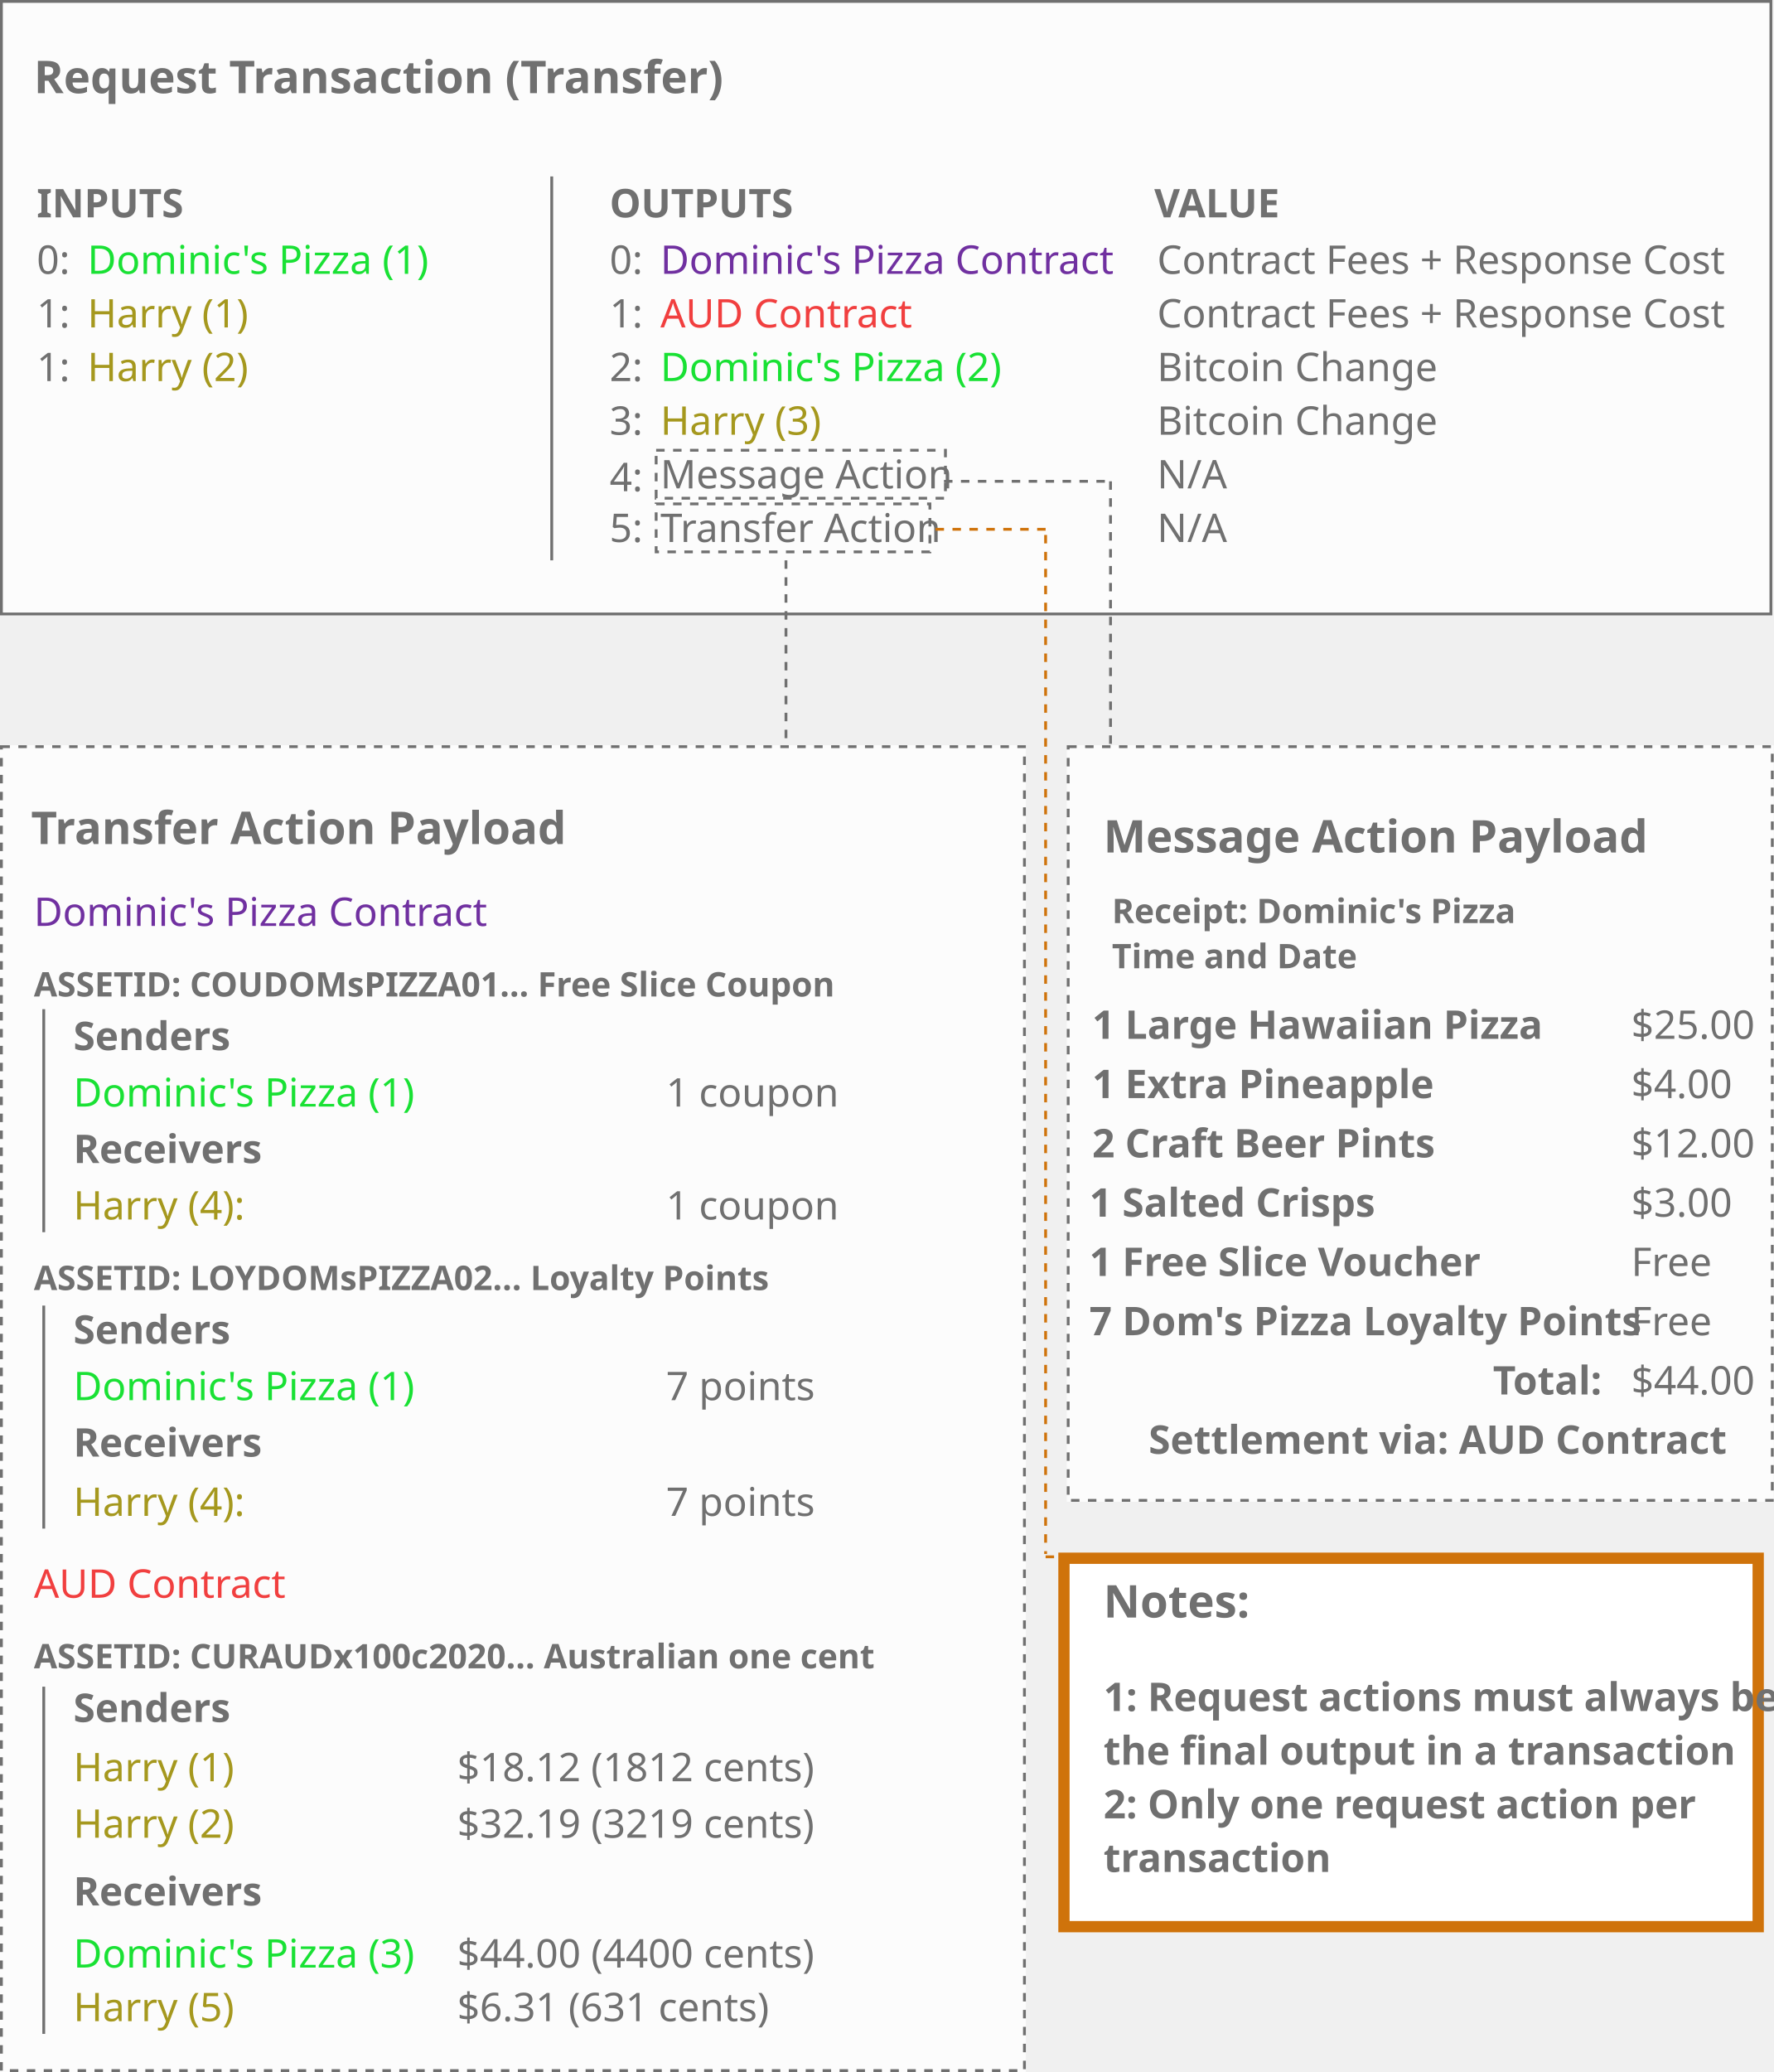
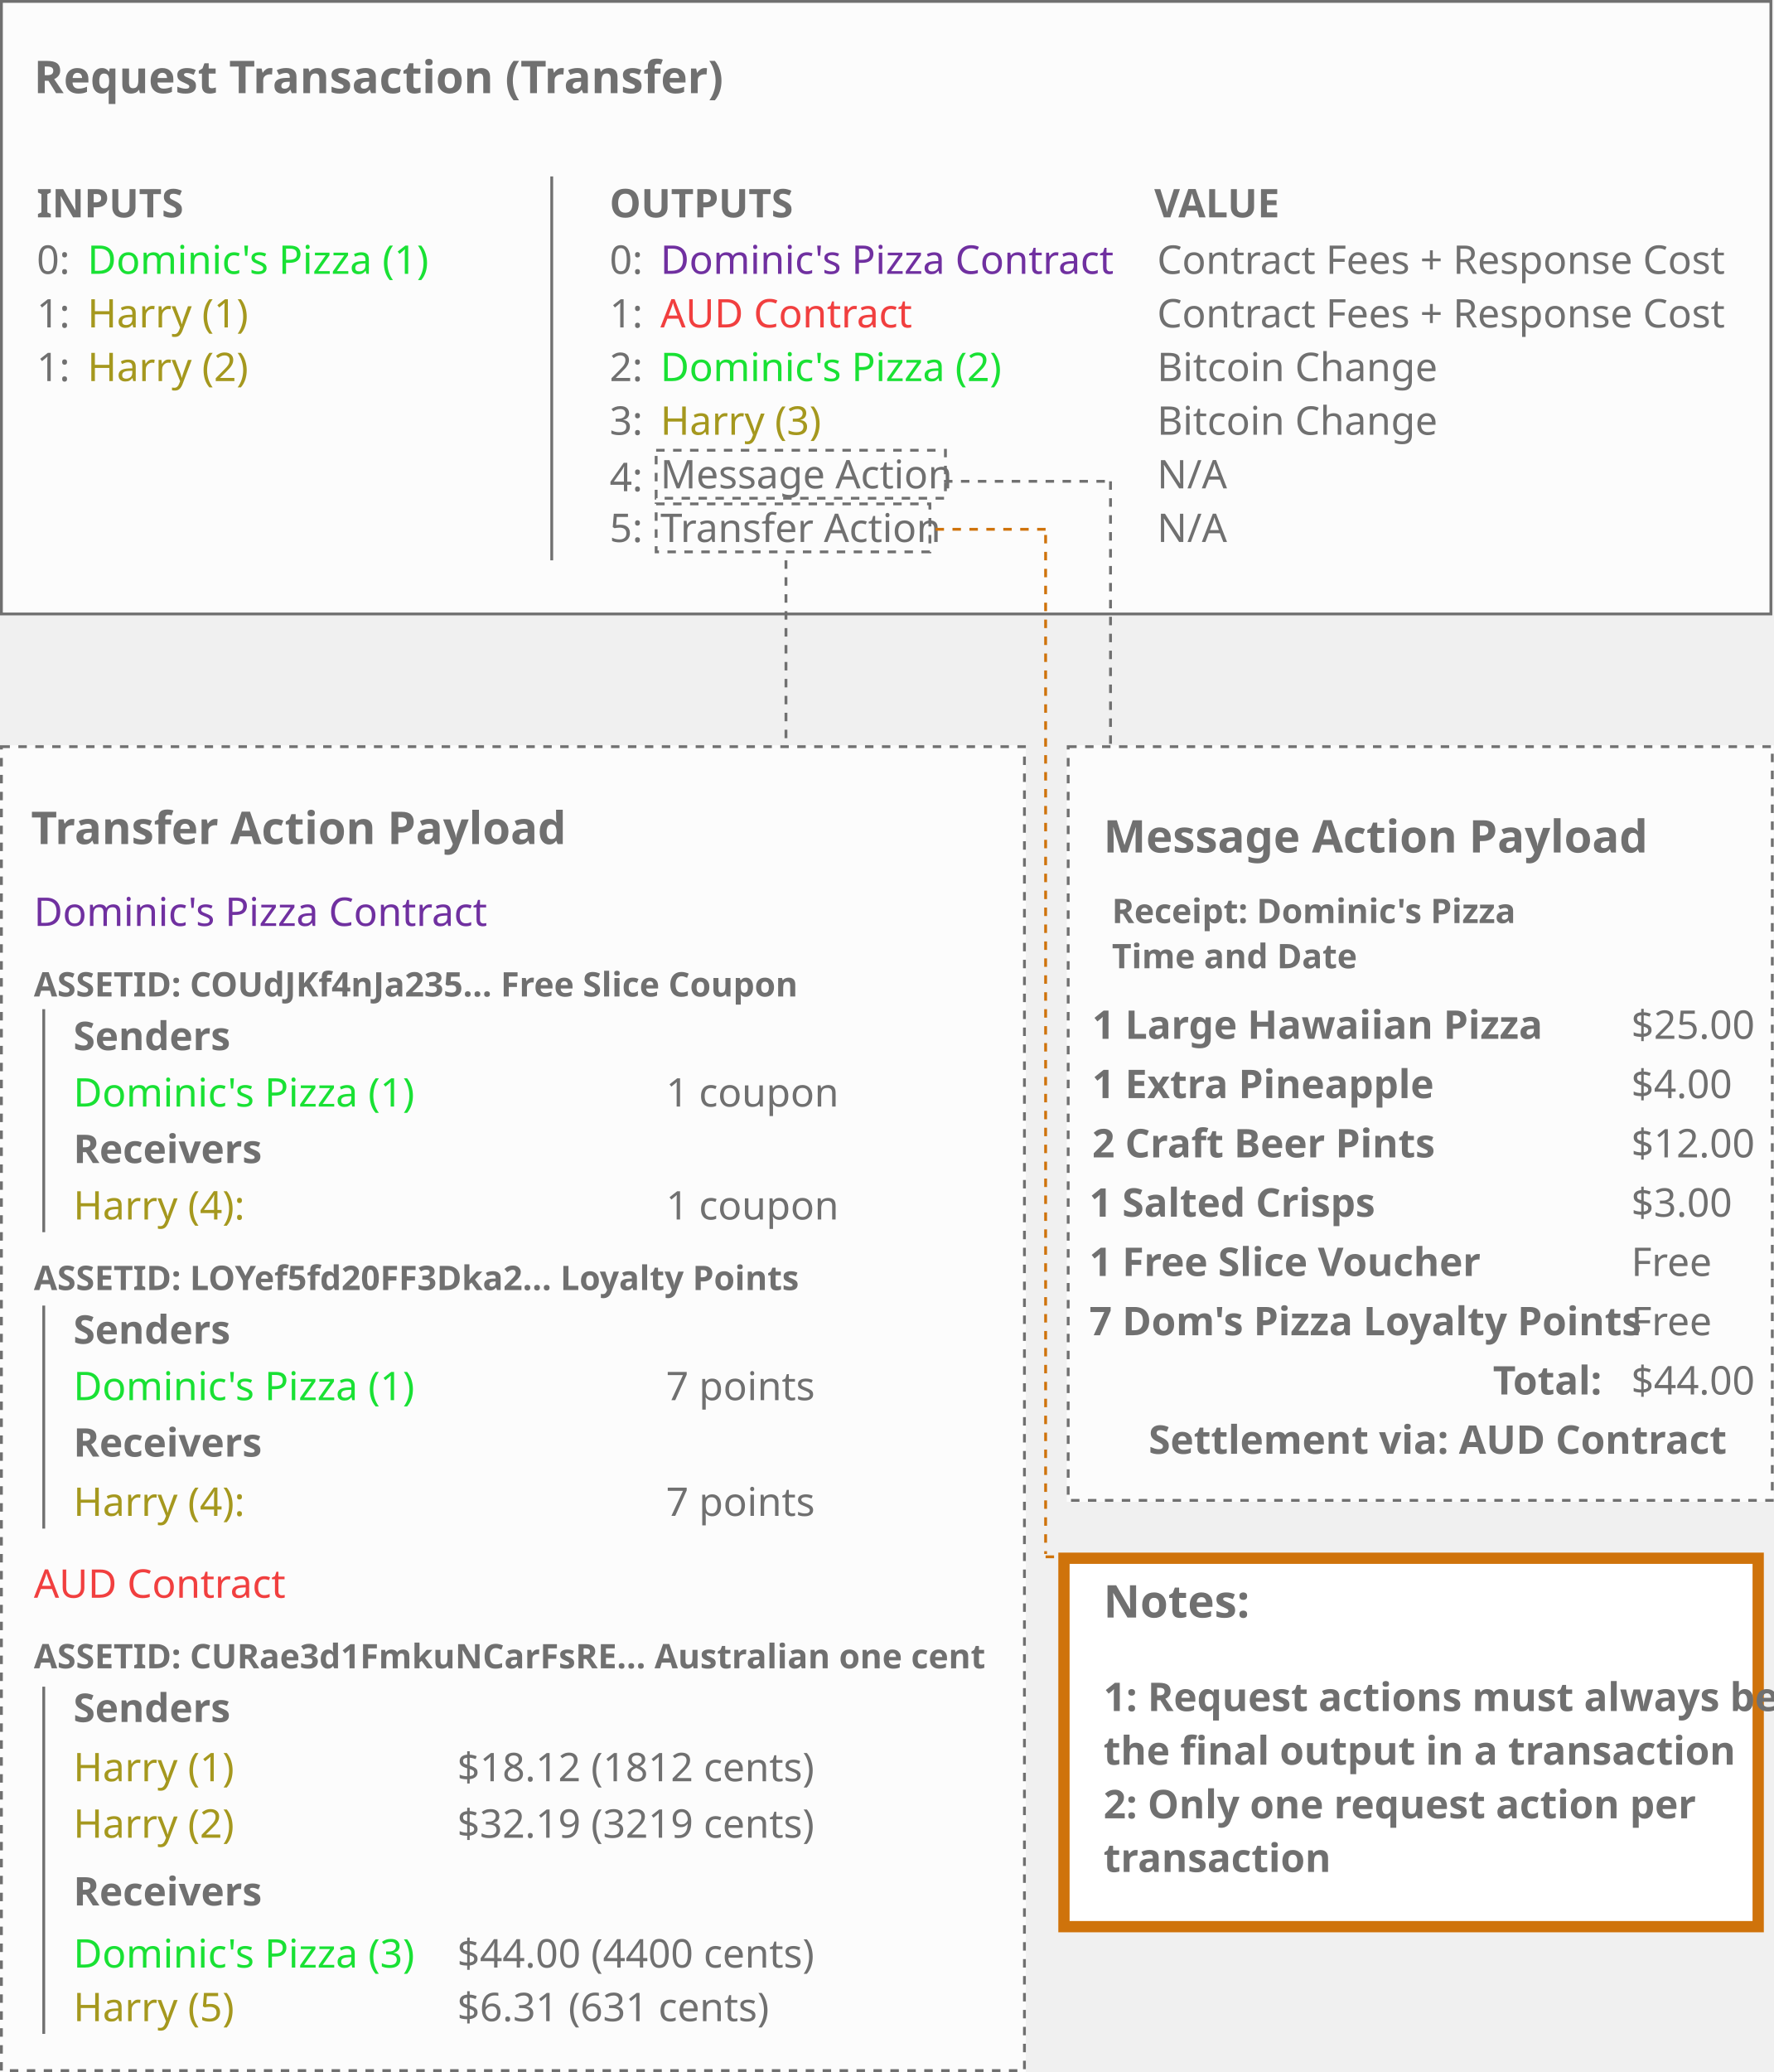
<svg xmlns="http://www.w3.org/2000/svg" width="628.5" height="734" viewBox="0 0 628.5 734">
  <g id="dominics-pizza-harry-transfer" transform="translate(-5375 10699)">
    <g id="Rectangle_192" data-name="Rectangle 192" transform="translate(5375 -10699)" fill="#fcfcfc" stroke="#707070" stroke-width="1">
      <rect width="628" height="218" stroke="none" />
      <rect x="0.5" y="0.5" width="627" height="217" fill="none" />
    </g>
    <text id="Request_Transaction_Transfer_" data-name="Request Transaction (Transfer)" transform="translate(5387 -10666)" fill="#707070" font-size="16" font-family="SegoeUI-Semibold, Segoe UI" font-weight="600">
      <tspan x="0" y="0">Request Transaction (Transfer)</tspan>
    </text>
    <line id="Line_259" data-name="Line 259" y2="136" transform="translate(5570.5 -10636.5)" fill="none" stroke="#707070" stroke-width="1" />
    <text id="INPUTS" transform="translate(5388 -10637)" fill="#707070" font-size="14" font-family="SegoeUI-Bold, Segoe UI" font-weight="700">
      <tspan x="0" y="15">INPUTS</tspan>
    </text>
    <text id="OUTPUTS_" data-name="OUTPUTS " transform="translate(5591 -10637)" fill="#707070" font-size="14" font-family="SegoeUI-Bold, Segoe UI" font-weight="700">
      <tspan x="0" y="15">OUTPUTS </tspan>
    </text>
    <text id="_0:_" data-name="0: " transform="translate(5388 -10602)" fill="#707070" font-size="14" font-family="SegoeUI, Segoe UI">
      <tspan x="0" y="0">0: </tspan>
    </text>
    <text id="VALUE" transform="translate(5784 -10637)" fill="#707070" font-size="14" font-family="SegoeUI-Bold, Segoe UI" font-weight="700">
      <tspan x="0" y="15">VALUE</tspan>
    </text>
    <g id="Rectangle_193" data-name="Rectangle 193" transform="translate(5375 -10435)" fill="#fcfcfc" stroke="#707070" stroke-width="1" stroke-dasharray="3">
      <rect width="363.499" height="470" stroke="none" />
      <rect x="0.5" y="0.5" width="362.499" height="469" fill="none" />
    </g>
    <text id="Transfer_Action_Payload" data-name="Transfer Action Payload" transform="translate(5386 -10400)" fill="#707070" font-size="16" font-family="SegoeUI-Semibold, Segoe UI" font-weight="600">
      <tspan x="0" y="0">Transfer Action Payload</tspan>
    </text>
    <text id="Senders" transform="translate(5401 -10342)" fill="#707070" font-size="14" font-family="SegoeUI-Bold, Segoe UI" font-weight="700">
      <tspan x="0" y="15">Senders</tspan>
    </text>
    <text id="Receivers" transform="translate(5401 -10302)" fill="#707070" font-size="14" font-family="SegoeUI-Bold, Segoe UI" font-weight="700">
      <tspan x="0" y="15">Receivers</tspan>
    </text>
    <line id="Line_261" data-name="Line 261" y2="66" transform="translate(5653.5 -10500.5)" fill="none" stroke="#707070" stroke-width="1" stroke-dasharray="3" />
    <text id="_1:_" data-name="1: " transform="translate(5388 -10583)" fill="#707070" font-size="14" font-family="SegoeUI, Segoe UI">
      <tspan x="0" y="0">1: </tspan>
    </text>
    <text id="_0:_2" data-name="0: " transform="translate(5591 -10602)" fill="#707070" font-size="14" font-family="SegoeUI, Segoe UI">
      <tspan x="0" y="0">0: </tspan>
    </text>
    <text id="_1:_2" data-name="1: " transform="translate(5591 -10583)" fill="#707070" font-size="14" font-family="SegoeUI, Segoe UI">
      <tspan x="0" y="0">1: </tspan>
    </text>
    <text id="Dominic_s_Pizza_Contract" data-name="Dominic's Pizza Contract" transform="translate(5609 -10602)" fill="#7030a0" font-size="14" font-family="SegoeUI, Segoe UI">
      <tspan x="0" y="0">Dominic's Pizza Contract</tspan>
    </text>
    <text id="_2:_" data-name="2: " transform="translate(5591 -10564)" fill="#707070" font-size="14" font-family="SegoeUI, Segoe UI">
      <tspan x="0" y="0">2: </tspan>
    </text>
    <text id="AUD_Contract_" data-name="AUD Contract " transform="translate(5609 -10583)" fill="#f13f3f" font-size="14" font-family="SegoeUI, Segoe UI">
      <tspan x="0" y="0">AUD Contract </tspan>
    </text>
    <text id="Contract_Fees_Response_Cost_" data-name="Contract Fees + Response Cost " transform="translate(5785 -10602)" fill="#707070" font-size="14" font-family="SegoeUI, Segoe UI">
      <tspan x="0" y="0">Contract Fees + Response Cost </tspan>
    </text>
    <text id="Contract_Fees_Response_Cost_2" data-name="Contract Fees + Response Cost " transform="translate(5785 -10583)" fill="#707070" font-size="14" font-family="SegoeUI, Segoe UI">
      <tspan x="0" y="0">Contract Fees + Response Cost </tspan>
    </text>
    <text id="Bitcoin_Change" data-name="Bitcoin Change" transform="translate(5785 -10564)" fill="#707070" font-size="14" font-family="SegoeUI, Segoe UI">
      <tspan x="0" y="0">Bitcoin Change</tspan>
    </text>
    <text id="_3:_" data-name="3: " transform="translate(5591 -10545)" fill="#707070" font-size="14" font-family="SegoeUI, Segoe UI">
      <tspan x="0" y="0">3: </tspan>
    </text>
    <text id="Harry_3_" data-name="Harry (3)" transform="translate(5609 -10545)" fill="#a5981e" font-size="14" font-family="SegoeUI, Segoe UI">
      <tspan x="0" y="0">Harry (3)</tspan>
    </text>
    <g id="Rectangle_194" data-name="Rectangle 194" transform="translate(5607 -10521)" fill="none" stroke="#707070" stroke-width="1" stroke-dasharray="3">
      <rect width="98" height="18" stroke="none" />
      <rect x="0.5" y="0.5" width="97" height="17" fill="none" />
    </g>
    <text id="_5:_" data-name="5: " transform="translate(5591 -10507)" fill="#707070" font-size="14" font-family="SegoeUI, Segoe UI">
      <tspan x="0" y="0">5: </tspan>
    </text>
    <text id="Transfer_Action" data-name="Transfer Action" transform="translate(5609 -10507)" fill="#707070" font-size="14" font-family="SegoeUI, Segoe UI">
      <tspan x="0" y="0">Transfer Action</tspan>
    </text>
    <text id="Bitcoin_Change-2" data-name="Bitcoin Change" transform="translate(5785 -10545)" fill="#707070" font-size="14" font-family="SegoeUI, Segoe UI">
      <tspan x="0" y="0">Bitcoin Change</tspan>
    </text>
    <text id="N_A" data-name="N/A" transform="translate(5785 -10507)" fill="#707070" font-size="14" font-family="SegoeUI, Segoe UI">
      <tspan x="0" y="0">N/A</tspan>
    </text>
    <text id="Dominic_s_Pizza_1_" data-name="Dominic's Pizza (1)" transform="translate(5401 -10307)" fill="#19e134" font-size="14" font-family="SegoeUI, Segoe UI">
      <tspan x="0" y="0">Dominic's Pizza (1)</tspan>
    </text>
    <text id="Harry_4_:" data-name="Harry (4):" transform="translate(5401 -10267)" fill="#a5981e" font-size="14" font-family="SegoeUI, Segoe UI">
      <tspan x="0" y="0">Harry (4):</tspan>
    </text>
    <text id="Harry_4_:-2" data-name="Harry (4):" transform="translate(5401 -10162)" fill="#a5981e" font-size="14" font-family="SegoeUI, Segoe UI">
      <tspan x="0" y="0">Harry (4):</tspan>
    </text>
-     <text id="ASSETID:_COUDOMsPIZZA01..._Free_Slice_Coupon" data-name="ASSETID: COUDOMsPIZZA01... Free Slice Coupon" transform="translate(5387 -10359)" fill="#707070" font-size="12" font-family="SegoeUI-Bold, Segoe UI" font-weight="700">
-       <tspan x="0" y="13">ASSETID: COUDOMsPIZZA01... Free Slice Coupon</tspan>
+     <text id="ASSETID:_COUdJKf4nJa235..._Free_Slice_Coupon" data-name="ASSETID: COUdJKf4nJa235... Free Slice Coupon" transform="translate(5387 -10359)" fill="#707070" font-size="12" font-family="SegoeUI-Bold, Segoe UI" font-weight="700">
+       <tspan x="0" y="13">ASSETID: COUdJKf4nJa235... Free Slice Coupon</tspan>
    </text>
    <text id="Dominic_s_Pizza_Contract-2" data-name="Dominic's Pizza Contract" transform="translate(5387 -10371)" fill="#7030a0" font-size="14" font-family="SegoeUI, Segoe UI">
      <tspan x="0" y="0">Dominic's Pizza Contract</tspan>
    </text>
    <text id="AUD_Contract_2" data-name="AUD Contract " transform="translate(5387 -10133)" fill="#f13f3f" font-size="14" font-family="SegoeUI, Segoe UI">
      <tspan x="0" y="0">AUD Contract </tspan>
    </text>
    <text id="Dominic_s_Pizza_3_" data-name="Dominic's Pizza (3)" transform="translate(5401 -10002)" fill="#19e134" font-size="14" font-family="SegoeUI, Segoe UI">
      <tspan x="0" y="0">Dominic's Pizza (3)</tspan>
    </text>
    <text id="Harry_1_" data-name="Harry (1)" transform="translate(5401 -10068)" fill="#a5981e" font-size="14" font-family="SegoeUI, Segoe UI">
      <tspan x="0" y="0">Harry (1)</tspan>
    </text>
    <text id="_1_coupon" data-name="1 coupon" transform="translate(5611 -10307)" fill="#707070" font-size="14" font-family="SegoeUI, Segoe UI">
      <tspan x="0" y="0">1 coupon</tspan>
    </text>
    <text id="_1_coupon-2" data-name="1 coupon" transform="translate(5611 -10267)" fill="#707070" font-size="14" font-family="SegoeUI, Segoe UI">
      <tspan x="0" y="0">1 coupon</tspan>
    </text>
    <text id="Senders-2" data-name="Senders" transform="translate(5401 -10238)" fill="#707070" font-size="14" font-family="SegoeUI-Bold, Segoe UI" font-weight="700">
      <tspan x="0" y="15">Senders</tspan>
    </text>
    <text id="Receivers-2" data-name="Receivers" transform="translate(5401 -10198)" fill="#707070" font-size="14" font-family="SegoeUI-Bold, Segoe UI" font-weight="700">
      <tspan x="0" y="15">Receivers</tspan>
    </text>
    <text id="Dominic_s_Pizza_1_2" data-name="Dominic's Pizza (1)" transform="translate(5401 -10203)" fill="#19e134" font-size="14" font-family="SegoeUI, Segoe UI">
      <tspan x="0" y="0">Dominic's Pizza (1)</tspan>
    </text>
-     <text id="ASSETID:_LOYDOMsPIZZA02..._Loyalty_Points" data-name="ASSETID: LOYDOMsPIZZA02... Loyalty Points" transform="translate(5387 -10255)" fill="#707070" font-size="12" font-family="SegoeUI-Bold, Segoe UI" font-weight="700">
-       <tspan x="0" y="13">ASSETID: LOYDOMsPIZZA02... Loyalty Points</tspan>
+     <text id="ASSETID:_LOYef5fd20FF3Dka2..._Loyalty_Points" data-name="ASSETID: LOYef5fd20FF3Dka2... Loyalty Points" transform="translate(5387 -10255)" fill="#707070" font-size="12" font-family="SegoeUI-Bold, Segoe UI" font-weight="700">
+       <tspan x="0" y="13">ASSETID: LOYef5fd20FF3Dka2... Loyalty Points</tspan>
    </text>
    <text id="_7_points" data-name="7 points" transform="translate(5611 -10203)" fill="#707070" font-size="14" font-family="SegoeUI, Segoe UI">
      <tspan x="0" y="0">7 points</tspan>
    </text>
    <text id="_7_points-2" data-name="7 points" transform="translate(5611 -10162)" fill="#707070" font-size="14" font-family="SegoeUI, Segoe UI">
      <tspan x="0" y="0">7 points</tspan>
    </text>
    <text id="Senders-3" data-name="Senders" transform="translate(5401 -10104)" fill="#707070" font-size="14" font-family="SegoeUI-Bold, Segoe UI" font-weight="700">
      <tspan x="0" y="15">Senders</tspan>
    </text>
    <text id="Receivers-3" data-name="Receivers" transform="translate(5401 -10039)" fill="#707070" font-size="14" font-family="SegoeUI-Bold, Segoe UI" font-weight="700">
      <tspan x="0" y="15">Receivers</tspan>
    </text>
-     <text id="ASSETID:_CURAUDx100c2020..._Australian_one_cent" data-name="ASSETID: CURAUDx100c2020... Australian one cent" transform="translate(5387 -10121)" fill="#707070" font-size="12" font-family="SegoeUI-Bold, Segoe UI" font-weight="700">
-       <tspan x="0" y="13">ASSETID: CURAUDx100c2020... Australian one cent</tspan>
+     <text id="ASSETID:_CURae3d1FmkuNCarFsRE..._Australian_one_cent" data-name="ASSETID: CURae3d1FmkuNCarFsRE... Australian one cent" transform="translate(5387 -10121)" fill="#707070" font-size="12" font-family="SegoeUI-Bold, Segoe UI" font-weight="700">
+       <tspan x="0" y="13">ASSETID: CURae3d1FmkuNCarFsRE... Australian one cent</tspan>
    </text>
    <text id="_18.12_1812_cents_" data-name="$18.12 (1812 cents)" transform="translate(5537 -10068)" fill="#707070" font-size="14" font-family="SegoeUI, Segoe UI">
      <tspan x="0" y="0">$18.12 (1812 cents)</tspan>
    </text>
    <text id="_44.00_4400_cents_" data-name="$44.00 (4400 cents)" transform="translate(5537 -10002)" fill="#707070" font-size="14" font-family="SegoeUI, Segoe UI">
      <tspan x="0" y="0">$44.00 (4400 cents)</tspan>
    </text>
    <text id="Dominic_s_Pizza_1_3" data-name="Dominic's Pizza (1)" transform="translate(5406 -10602)" fill="#19e134" font-size="14" font-family="SegoeUI, Segoe UI">
      <tspan x="0" y="0">Dominic's Pizza (1)</tspan>
    </text>
    <text id="Harry_1_2" data-name="Harry (1)" transform="translate(5406 -10583)" fill="#a5981e" font-size="14" font-family="SegoeUI, Segoe UI">
      <tspan x="0" y="0">Harry (1)</tspan>
    </text>
    <text id="Dominic_s_Pizza_2_" data-name="Dominic's Pizza (2)" transform="translate(5609 -10564)" fill="#19e134" font-size="14" font-family="SegoeUI, Segoe UI">
      <tspan x="0" y="0">Dominic's Pizza (2)</tspan>
    </text>
    <line id="Line_338" data-name="Line 338" y2="79" transform="translate(5390.5 -10341.5)" fill="none" stroke="#707070" stroke-width="1" />
    <line id="Line_339" data-name="Line 339" y2="79" transform="translate(5390.5 -10236.5)" fill="none" stroke="#707070" stroke-width="1" />
    <line id="Line_342" data-name="Line 342" y2="123" transform="translate(5390.5 -10101.5)" fill="none" stroke="#707070" stroke-width="1" />
    <text id="N_A-2" data-name="N/A" transform="translate(5785 -10526)" fill="#707070" font-size="14" font-family="SegoeUI, Segoe UI">
      <tspan x="0" y="0">N/A</tspan>
    </text>
    <g id="Rectangle_396" data-name="Rectangle 396" transform="translate(5753 -10435)" fill="#fcfcfc" stroke="#707070" stroke-width="1" stroke-dasharray="3">
      <rect width="250.499" height="268" stroke="none" />
      <rect x="0.5" y="0.5" width="249.499" height="267" fill="none" />
    </g>
    <line id="Line_490" data-name="Line 490" y2="94" transform="translate(5768.5 -10528.5)" fill="none" stroke="#707070" stroke-width="1" stroke-dasharray="3" />
    <text id="Message_Action_Payload" data-name="Message Action Payload" transform="translate(5766 -10397)" fill="#707070" font-size="16" font-family="SegoeUI-Semibold, Segoe UI" font-weight="600">
      <tspan x="0" y="0">Message Action Payload</tspan>
    </text>
    <text id="Receipt:_Dominic_s_Pizza_Time_and_Date" data-name="Receipt: Dominic's Pizza Time and Date" transform="translate(5769 -10385)" fill="#707070" font-size="12" font-family="SegoeUI-Bold, Segoe UI" font-weight="700">
      <tspan x="0" y="13">Receipt: Dominic's Pizza</tspan>
      <tspan x="0" y="29">Time and Date</tspan>
    </text>
    <text id="_1_Salted_Crisps" data-name="1 Salted Crisps" transform="translate(5761 -10268)" fill="#707070" font-size="14" font-family="SegoeUI-Semibold, Segoe UI" font-weight="600">
      <tspan x="0" y="0">1 Salted Crisps</tspan>
    </text>
    <text id="_3.00" data-name="$3.00" transform="translate(5953 -10268)" fill="#707070" font-size="14" font-family="SegoeUI, Segoe UI">
      <tspan x="0" y="0">$3.00</tspan>
    </text>
    <text id="Total:" transform="translate(5904 -10205)" fill="#707070" font-size="14" font-family="SegoeUI-Semibold, Segoe UI" font-weight="600">
      <tspan x="0" y="0">Total:</tspan>
    </text>
    <text id="_44.00" data-name="$44.00" transform="translate(5953 -10205)" fill="#707070" font-size="14" font-family="SegoeUI, Segoe UI">
      <tspan x="0" y="0">$44.00</tspan>
    </text>
    <text id="Settlement_via:_AUD_Contract" data-name="Settlement via: AUD Contract" transform="translate(5782 -10184)" fill="#707070" font-size="14" font-family="SegoeUI-Semibold, Segoe UI" font-weight="600">
      <tspan x="0" y="0">Settlement via: AUD Contract</tspan>
    </text>
    <text id="Message_Action" data-name="Message Action" transform="translate(5609 -10526)" fill="#707070" font-size="14" font-family="SegoeUI, Segoe UI">
      <tspan x="0" y="0">Message Action</tspan>
    </text>
    <text id="_4:_" data-name="4: " transform="translate(5591 -10525)" fill="#707070" font-size="14" font-family="SegoeUI, Segoe UI">
      <tspan x="0" y="0">4: </tspan>
    </text>
    <g id="Rectangle_397" data-name="Rectangle 397" transform="translate(5607 -10540)" fill="none" stroke="#707070" stroke-width="1" stroke-dasharray="3">
      <rect width="103.503" height="18" stroke="none" />
      <rect x="0.5" y="0.5" width="102.503" height="17" fill="none" />
    </g>
    <line id="Line_491" data-name="Line 491" x2="59" transform="translate(5709.5 -10528.5)" fill="none" stroke="#707070" stroke-width="1" stroke-dasharray="3" />
    <g id="Rectangle_398" data-name="Rectangle 398" transform="translate(5750 -10149)" fill="#fff" stroke="#cf730b" stroke-width="4">
      <rect width="250" height="134.519" stroke="none" />
      <rect x="2" y="2" width="246" height="130.519" fill="none" />
    </g>
    <text id="Notes:" transform="translate(5766 -10143)" fill="#707070" font-size="16" font-family="SegoeUI-Semibold, Segoe UI" font-weight="600">
      <tspan x="0" y="17">Notes:</tspan>
    </text>
    <text id="_1:_Request_actions_must_always_be_the_final_output_in_a_transaction_2:_Only_one_request_action_per_transaction" data-name="1: Request actions must always be the final output in a transaction 2: Only one request action per transaction" transform="translate(5766 -10107.867)" fill="#707070" font-size="14" font-family="SegoeUI-Semibold, Segoe UI" font-weight="600">
      <tspan x="0" y="15">1: Request actions must always be </tspan>
      <tspan x="0" y="34">the final output in a transaction</tspan>
      <tspan x="0" y="53">2: Only one request action per </tspan>
      <tspan x="0" y="72">transaction</tspan>
    </text>
    <line id="Line_492" data-name="Line 492" y2="361" transform="translate(5745.5 -10509.5)" fill="none" stroke="#cf730b" stroke-width="1" stroke-dasharray="3" />
    <line id="Line_493" data-name="Line 493" x1="21" transform="translate(5745.5 -10147.5)" fill="none" stroke="#cf730b" stroke-width="1" stroke-dasharray="3" />
    <line id="Line_494" data-name="Line 494" x1="41" transform="translate(5704.5 -10511.5)" fill="none" stroke="#cf730b" stroke-width="1" stroke-dasharray="3" />
    <text id="_12.00" data-name="$12.00" transform="translate(5953 -10289)" fill="#707070" font-size="14" font-family="SegoeUI, Segoe UI">
      <tspan x="0" y="0">$12.00</tspan>
    </text>
    <text id="_4.00" data-name="$4.00" transform="translate(5953 -10310)" fill="#707070" font-size="14" font-family="SegoeUI, Segoe UI">
      <tspan x="0" y="0">$4.00</tspan>
    </text>
    <text id="_1_Large_Hawaiian_Pizza" data-name="1 Large Hawaiian Pizza" transform="translate(5762 -10331)" fill="#707070" font-size="14" font-family="SegoeUI-Semibold, Segoe UI" font-weight="600">
      <tspan x="0" y="0">1 Large Hawaiian Pizza</tspan>
    </text>
    <text id="_25.00" data-name="$25.00" transform="translate(5953 -10331)" fill="#707070" font-size="14" font-family="SegoeUI, Segoe UI">
      <tspan x="0" y="0">$25.00</tspan>
    </text>
    <text id="_1_Extra_Pineapple" data-name="1 Extra Pineapple" transform="translate(5762 -10310)" fill="#707070" font-size="14" font-family="SegoeUI-Semibold, Segoe UI" font-weight="600">
      <tspan x="0" y="0">1 Extra Pineapple</tspan>
    </text>
    <text id="_2_Craft_Beer_Pints" data-name="2 Craft Beer Pints" transform="translate(5762 -10289)" fill="#707070" font-size="14" font-family="SegoeUI-Semibold, Segoe UI" font-weight="600">
      <tspan x="0" y="0">2 Craft Beer Pints</tspan>
    </text>
    <text id="_1:_3" data-name="1: " transform="translate(5388 -10564)" fill="#707070" font-size="14" font-family="SegoeUI, Segoe UI">
      <tspan x="0" y="0">1: </tspan>
    </text>
    <text id="Harry_2_" data-name="Harry (2)" transform="translate(5406 -10564)" fill="#a5981e" font-size="14" font-family="SegoeUI, Segoe UI">
      <tspan x="0" y="0">Harry (2)</tspan>
    </text>
    <text id="Harry_2_2" data-name="Harry (2)" transform="translate(5401 -10048)" fill="#a5981e" font-size="14" font-family="SegoeUI, Segoe UI">
      <tspan x="0" y="0">Harry (2)</tspan>
    </text>
    <text id="_32.19_3219_cents_" data-name="$32.19 (3219 cents)" transform="translate(5537 -10048)" fill="#707070" font-size="14" font-family="SegoeUI, Segoe UI">
      <tspan x="0" y="0">$32.19 (3219 cents)</tspan>
    </text>
    <text id="_1_Free_Slice_Voucher" data-name="1 Free Slice Voucher" transform="translate(5761 -10247)" fill="#707070" font-size="14" font-family="SegoeUI-Semibold, Segoe UI" font-weight="600">
      <tspan x="0" y="0">1 Free Slice Voucher</tspan>
    </text>
    <text id="Free" transform="translate(5953 -10247)" fill="#707070" font-size="14" font-family="SegoeUI, Segoe UI">
      <tspan x="0" y="0">Free</tspan>
    </text>
    <text id="_7_Dom_s_Pizza_Loyalty_Points" data-name="7 Dom's Pizza Loyalty Points" transform="translate(5761 -10226)" fill="#707070" font-size="14" font-family="SegoeUI-Semibold, Segoe UI" font-weight="600">
      <tspan x="0" y="0">7 Dom's Pizza Loyalty Points</tspan>
    </text>
    <text id="Free-2" data-name="Free" transform="translate(5953 -10226)" fill="#707070" font-size="14" font-family="SegoeUI, Segoe UI">
      <tspan x="0" y="0">Free</tspan>
    </text>
    <text id="Harry_5_" data-name="Harry (5)" transform="translate(5401 -9983)" fill="#a5981e" font-size="14" font-family="SegoeUI, Segoe UI">
      <tspan x="0" y="0">Harry (5)</tspan>
    </text>
    <text id="_6.31_631_cents_" data-name="$6.31 (631 cents)" transform="translate(5537 -9983)" fill="#707070" font-size="14" font-family="SegoeUI, Segoe UI">
      <tspan x="0" y="0">$6.31 (631 cents)</tspan>
    </text>
  </g>
</svg>
